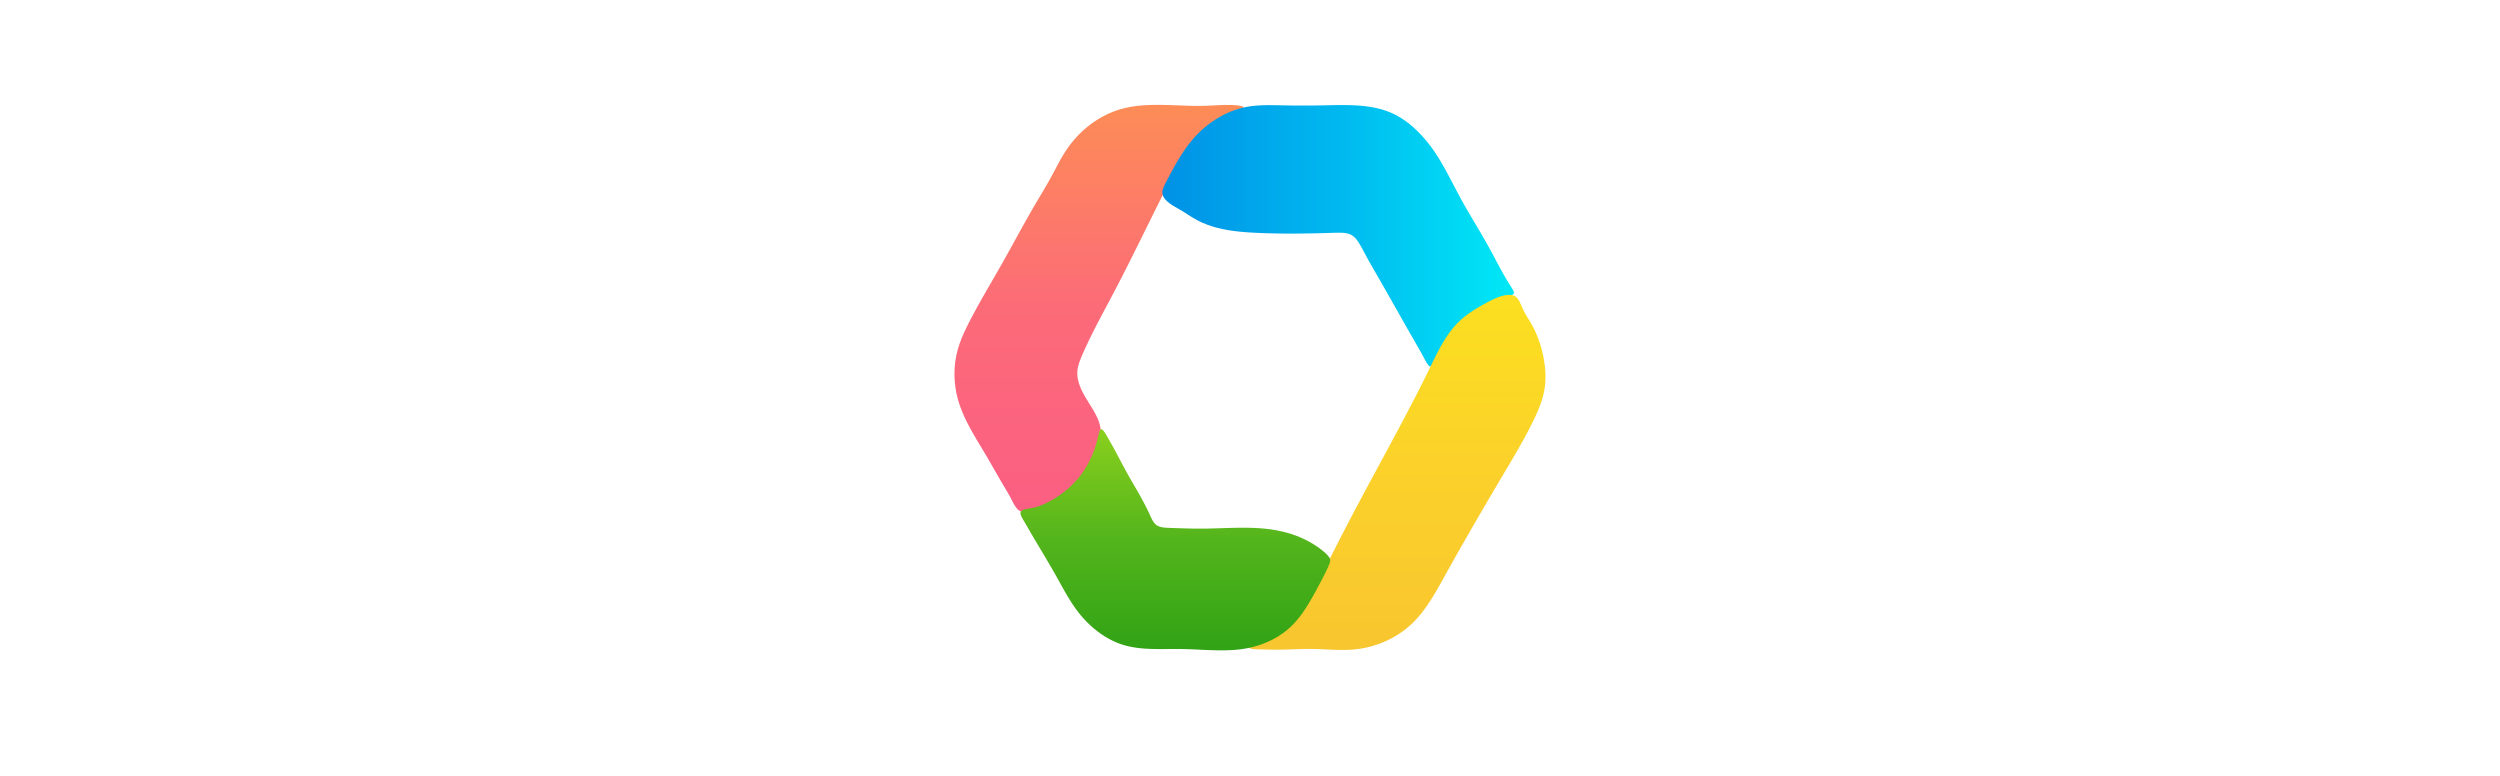
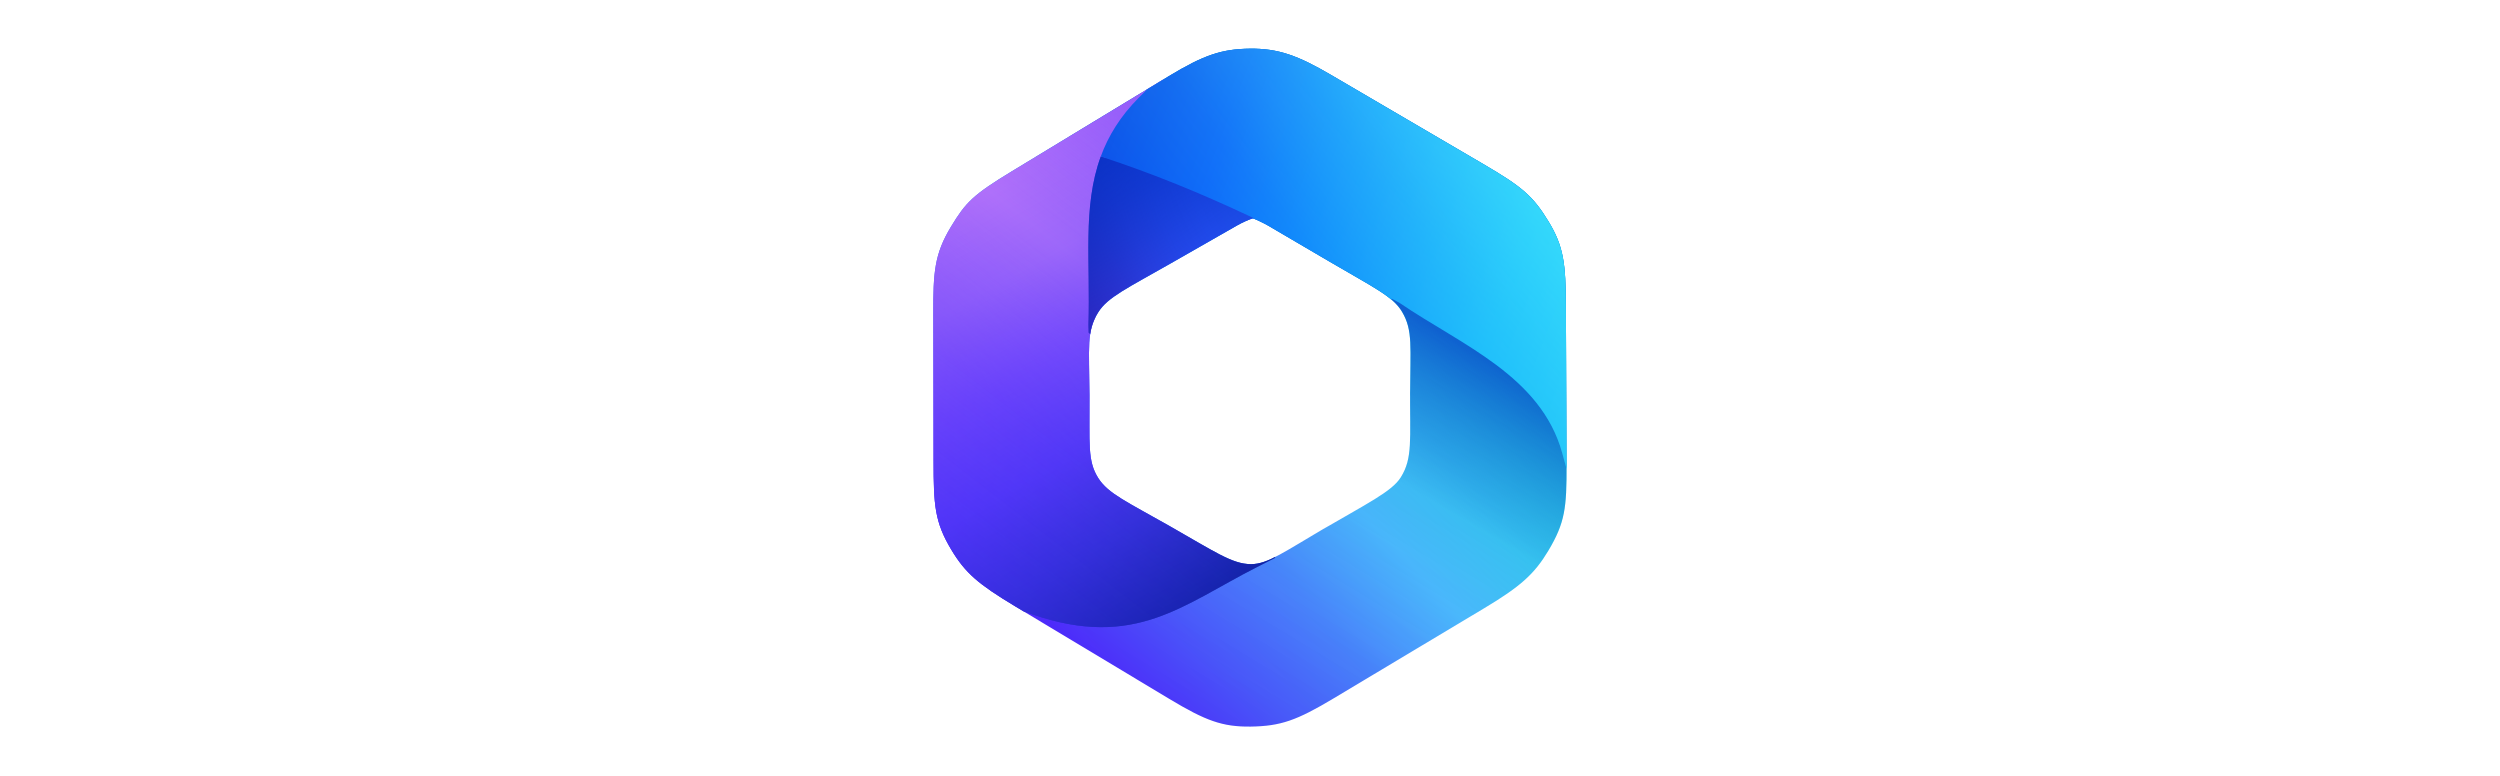
- <svg xmlns="http://www.w3.org/2000/svg" width="129" height="40" viewBox="0 0 1254 1254">
+ <svg xmlns="http://www.w3.org/2000/svg" width="129" height="40" viewBox="0 0 1024 1024">
  <defs>
-     <linearGradient id="gred" x1="0" y1="173" x2="0" y2="825" gradientUnits="userSpaceOnUse">
-       <stop offset="0" stop-color="#fd8c57" />
-       <stop offset="50%" stop-color="#fc6b78" />
-       <stop offset="100%" stop-color="#fb5e83" />
+     <linearGradient id="hx-base" gradientUnits="userSpaceOnUse" x1="413" y1="992.2" x2="885.4" y2="531.5">
+       <stop offset="0" stop-color="#552dff" />
+       <stop offset="0.2" stop-color="#4d5cfc" />
+       <stop offset="0.4" stop-color="#4885fa" />
+       <stop offset="0.6" stop-color="#4dbffe" />
+       <stop offset="0.8" stop-color="#3ad5f2" />
+       <stop offset="1" stop-color="#2dffe0" />
    </linearGradient>
-     <linearGradient id="gblue" x1="484" y1="0" x2="1052" y2="0" gradientUnits="userSpaceOnUse">
-       <stop offset="0" stop-color="#0091e6" />
-       <stop offset="50%" stop-color="#00b8ef" />
-       <stop offset="100%" stop-color="#00e8f6" />
+     <linearGradient id="hx-base-shade" gradientUnits="userSpaceOnUse" x1="520.9" y1="990" x2="830.7" y2="478.4">
+       <stop offset="0" stop-color="#001bc7" stop-opacity="0.09" />
+       <stop offset="0.333" stop-color="#001bc7" stop-opacity="0" />
+       <stop offset="0.667" stop-color="#001bc7" stop-opacity="0.09" />
+       <stop offset="1" stop-color="#001bc7" stop-opacity="0.68" />
    </linearGradient>
-     <linearGradient id="gyellow" x1="0" y1="470" x2="0" y2="1045" gradientUnits="userSpaceOnUse">
-       <stop offset="0" stop-color="#fce01f" />
-       <stop offset="50%" stop-color="#fbd12a" />
-       <stop offset="100%" stop-color="#f8c62f" />
+     <linearGradient id="hx-left" gradientUnits="userSpaceOnUse" x1="88.3" y1="285.2" x2="388.8" y2="819.3">
+       <stop offset="0" stop-color="#b171fa" />
+       <stop offset="0.2" stop-color="#9c67fa" />
+       <stop offset="0.4" stop-color="#784efb" />
+       <stop offset="0.6" stop-color="#563ff5" />
+       <stop offset="0.8" stop-color="#2a34c9" />
+       <stop offset="1" stop-color="#00228b" />
    </linearGradient>
-     <linearGradient id="ggreen" x1="0" y1="690" x2="0" y2="1050" gradientUnits="userSpaceOnUse">
-       <stop offset="0" stop-color="#8bd01d" />
-       <stop offset="50%" stop-color="#54b51c" />
-       <stop offset="100%" stop-color="#31a315" />
+     <linearGradient id="hx-left-shade" gradientUnits="userSpaceOnUse" x1="477.1" y1="230.8" x2="98.1" y2="721.7">
+       <stop offset="0" stop-color="#4728fb" stop-opacity="0.26" />
+       <stop offset="0.333" stop-color="#4728fb" stop-opacity="0" />
+       <stop offset="0.667" stop-color="#4728fb" stop-opacity="0.31" />
+       <stop offset="1" stop-color="#4728fb" stop-opacity="0.46" />
    </linearGradient>
+     <linearGradient id="hx-inner" gradientUnits="userSpaceOnUse" x1="484.8" y1="250.6" x2="270.6" y2="345.9">
+       <stop offset="0" stop-color="#2150ed" />
+       <stop offset="0.2" stop-color="#264ff2" />
+       <stop offset="0.4" stop-color="#2a4aef" />
+       <stop offset="0.6" stop-color="#3041e5" />
+       <stop offset="0.8" stop-color="#3234d4" />
+       <stop offset="1" stop-color="#3129c6" />
+     </linearGradient>
+     <linearGradient id="hx-inner-shade" gradientUnits="userSpaceOnUse" x1="314.7" y1="214" x2="406" y2="352.2">
+       <stop offset="0" stop-color="#002ebd" stop-opacity="0.75" />
+       <stop offset="0.333" stop-color="#002ebd" stop-opacity="0.6" />
+       <stop offset="0.667" stop-color="#002ebd" stop-opacity="0.39" />
+       <stop offset="1" stop-color="#002ebd" stop-opacity="0.15" />
+     </linearGradient>
+     <linearGradient id="hx-top" gradientUnits="userSpaceOnUse" x1="344.1" y1="142.4" x2="996.9" y2="392.9">
+       <stop offset="0" stop-color="#0b50e9" />
+       <stop offset="0.2" stop-color="#095ef8" />
+       <stop offset="0.4" stop-color="#0879fb" />
+       <stop offset="0.6" stop-color="#0c91fb" />
+       <stop offset="0.8" stop-color="#0ea9fb" />
+       <stop offset="1" stop-color="#15b4fa" />
+     </linearGradient>
+     <linearGradient id="hx-top-shade" gradientUnits="userSpaceOnUse" x1="793.6" y1="158.8" x2="489" y2="409">
+       <stop offset="0" stop-color="#54fffb" stop-opacity="0.53" />
+       <stop offset="0.333" stop-color="#54fffb" stop-opacity="0.32" />
+       <stop offset="0.667" stop-color="#54fffb" stop-opacity="0.14" />
+       <stop offset="1" stop-color="#54fffb" stop-opacity="0.03" />
+     </linearGradient>
+     <clipPath id="hx-ring">
+       <path clip-rule="evenodd" d="M618.87 98.89L819.85 216.56C870.83 246.41 885.5 258.38 906.17 292.35C926.35 325.54 929.07 347.75 929.3 404.88L930.13 613.88C930.36 670.72 928.25 690.43 905.86 727.83C887.63 758.27 869.12 774.86 821.65 803.28L622.78 922.33C573.7 951.71 552.5 959.21 513.07 959.77C475.49 960.3 453.22 951.91 405.63 923.32L201.8 800.88C153.2 771.68 135.99 757.01 117.46 726.13C95.29 689.19 94.12 666.87 94.01 609.51L93.65 414.58C93.54 359.86 95.03 335.84 117.04 299.45C136.47 267.31 145.89 257.51 197.56 226.19L404.57 100.73C450.81 72.7 474.94 64.65 512.15 64.29C549.34 63.92 575.25 73.35 618.87 98.89ZM535.92 298.01C530.54 294.86 516.52 288.11 515.33 288.5C510.97 289.94 502.66 293.37 494.83 297.85L407.27 347.91C349.83 380.76 323.97 392.54 311.5 412.6C295.84 437.8 299.59 458.1 299.98 521.76L299.99 522.71C300.37 585.89 297 608.95 311.72 631.78C324.84 652.14 349.05 662.66 406.27 695.14L403.83 693.75C464.61 728.25 488.43 745.25 513.33 745.21C535.73 745.18 556.87 729.03 617.3 693.85L600.81 703.45C667.69 664.51 699.39 649.35 711.17 630.52C727.02 605.21 723.19 581.77 723.49 513.02L723.44 524.66C723.73 457.73 727.43 436.48 712.83 411.86C700.73 391.46 675.9 380.04 617.72 345.95L535.92 298.01Z" />
+     </clipPath>
  </defs>
-   <path fill="url(#gred)" d="M 256.238,827.369C 253.585,826.304 251.345,824.367 249.354,821.921C 247.364,819.476 245.622,816.523 243.966,813.428C 242.310,810.334 240.730,807.119 239.095,804.075C 237.459,801.031 235.794,798.098 234.116,795.222C 232.438,792.347 230.747,789.529 229.062,786.716C 227.376,783.903 225.699,781.087 224.033,778.246C 222.368,775.406 220.713,772.549 219.061,769.679C 217.410,766.810 215.763,763.928 214.114,761.040C 212.465,758.152 210.815,755.258 209.157,752.362C 207.500,749.466 205.835,746.568 204.157,743.675C 202.479,740.782 200.788,737.892 199.079,735.012C 197.371,732.131 195.648,729.257 193.921,726.386C 192.194,723.515 190.463,720.646 188.740,717.776C 187.017,714.906 185.302,712.033 183.605,709.155C 181.908,706.277 180.230,703.392 178.581,700.497C 176.933,697.602 175.315,694.696 173.737,691.775C 172.160,688.854 170.623,685.918 169.139,682.962C 167.655,680.007 166.223,677.032 164.854,674.033C 163.485,671.034 162.180,668.011 160.949,664.960C 159.718,661.909 158.562,658.829 157.492,655.717C 156.421,652.604 155.436,649.459 154.548,646.277C 153.660,643.095 152.870,639.874 152.186,636.614C 151.502,633.354 150.924,630.057 150.453,626.735C 149.981,623.412 149.617,620.064 149.361,616.703C 149.106,613.341 148.959,609.966 148.922,606.588C 148.885,603.211 148.958,599.832 149.144,596.463C 149.329,593.094 149.626,589.734 150.036,586.396C 150.447,583.059 150.971,579.742 151.610,576.460C 152.249,573.177 153.005,569.929 153.872,566.722C 154.739,563.514 155.715,560.345 156.783,557.208C 157.850,554.071 159.009,550.966 160.242,547.889C 161.474,544.812 162.781,541.761 164.145,538.733C 165.508,535.704 166.928,532.697 168.388,529.707C 169.847,526.716 171.346,523.742 172.866,520.779C 174.387,517.815 175.928,514.863 177.485,511.918C 179.042,508.974 180.616,506.039 182.204,503.111C 183.792,500.183 185.395,497.262 187.009,494.348C 188.623,491.433 190.248,488.525 191.883,485.622C 193.518,482.718 195.162,479.820 196.813,476.925C 198.463,474.029 200.121,471.138 201.782,468.248C 203.443,465.359 205.109,462.472 206.776,459.585C 208.443,456.699 210.112,453.813 211.780,450.927C 213.448,448.041 215.114,445.154 216.778,442.265C 218.441,439.377 220.101,436.486 221.756,433.593C 223.410,430.699 225.058,427.803 226.697,424.902C 228.337,422.000 229.969,419.095 231.595,416.187C 233.221,413.278 234.841,410.367 236.457,407.453C 238.073,404.540 239.685,401.624 241.295,398.707C 242.904,395.790 244.512,392.873 246.119,389.955C 247.726,387.037 249.332,384.119 250.941,381.202C 252.549,378.285 254.158,375.369 255.771,372.455C 257.384,369.542 259.000,366.630 260.622,363.721C 262.243,360.812 263.869,357.906 265.503,355.004C 267.137,352.103 268.777,349.205 270.427,346.312C 272.076,343.420 273.735,340.532 275.404,337.651C 277.073,334.769 278.753,331.894 280.445,329.026C 282.136,326.157 283.837,323.293 285.540,320.431C 287.243,317.568 288.948,314.706 290.648,311.841C 292.347,308.975 294.040,306.105 295.721,303.227C 297.401,300.350 299.068,297.463 300.715,294.564C 302.361,291.665 303.986,288.753 305.583,285.823C 307.180,282.894 308.749,279.947 310.312,276.997C 311.875,274.046 313.431,271.092 315.002,268.147C 316.573,265.202 318.159,262.266 319.780,259.354C 321.402,256.441 323.060,253.552 324.776,250.698C 326.491,247.844 328.264,245.027 330.116,242.258C 331.968,239.490 333.902,236.773 335.920,234.113C 337.937,231.453 340.036,228.850 342.211,226.310C 344.387,223.771 346.638,221.294 348.962,218.885C 351.285,216.477 353.679,214.137 356.141,211.871C 358.602,209.605 361.129,207.413 363.718,205.301C 366.307,203.189 368.958,201.156 371.665,199.209C 374.371,197.262 377.135,195.400 379.950,193.629C 382.764,191.858 385.631,190.178 388.543,188.595C 391.456,187.011 394.415,185.524 397.416,184.139C 400.417,182.754 403.459,181.471 406.538,180.296C 409.616,179.121 412.731,178.053 415.878,177.099C 419.024,176.145 422.202,175.305 425.408,174.566C 428.613,173.827 431.846,173.190 435.102,172.643C 438.359,172.096 441.638,171.639 444.938,171.259C 448.237,170.880 451.555,170.578 454.889,170.343C 458.223,170.107 461.573,169.937 464.933,169.822C 468.294,169.706 471.666,169.644 475.046,169.625C 478.426,169.605 481.812,169.628 485.203,169.681C 488.593,169.734 491.987,169.816 495.380,169.918C 498.773,170.019 502.166,170.138 505.553,170.264C 508.941,170.389 512.324,170.521 515.699,170.648C 519.073,170.774 522.439,170.895 525.792,170.998C 529.145,171.101 532.486,171.186 535.810,171.242C 539.134,171.299 542.441,171.325 545.727,171.310C 549.014,171.295 552.279,171.239 555.521,171.129C 558.762,171.020 561.981,170.860 565.223,170.687C 568.464,170.514 571.729,170.328 575.060,170.168C 578.391,170.007 581.789,169.872 585.299,169.800C 588.809,169.727 592.458,169.714 596.195,169.812C 599.931,169.909 603.696,170.125 607.130,170.554C 610.563,170.983 614.003,171.626 615.895,172.572C 617.787,173.517 616.039,174.856 613.895,176.158C 611.752,177.461 609.323,178.749 606.687,180.044C 604.052,181.340 601.210,182.644 598.242,183.980C 595.273,185.316 592.177,186.684 589.034,188.109C 585.891,189.533 582.700,191.013 579.541,192.573C 576.382,194.133 573.255,195.772 570.239,197.516C 567.224,199.259 564.331,201.110 561.562,203.064C 558.793,205.018 556.144,207.073 553.604,209.219C 551.063,211.365 548.631,213.602 546.295,215.920C 543.959,218.238 541.720,220.637 539.567,223.107C 537.413,225.576 535.344,228.117 533.349,230.719C 531.354,233.320 529.432,235.982 527.572,238.695C 525.713,241.408 523.915,244.172 522.167,246.976C 520.420,249.781 518.723,252.626 517.064,255.502C 515.406,258.377 513.786,261.284 512.193,264.210C 510.601,267.137 509.035,270.085 507.485,273.042C 505.935,276.000 504.400,278.968 502.870,281.937C 501.339,284.906 499.814,287.877 498.294,290.849C 496.774,293.821 495.259,296.795 493.749,299.771C 492.238,302.746 490.732,305.723 489.230,308.701C 487.728,311.679 486.229,314.658 484.734,317.638C 483.239,320.618 481.748,323.599 480.259,326.581C 478.770,329.563 477.283,332.546 475.799,335.529C 474.315,338.512 472.834,341.496 471.353,344.480C 469.873,347.464 468.395,350.448 466.917,353.433C 465.440,356.417 463.963,359.402 462.487,362.386C 461.012,365.371 459.536,368.355 458.061,371.339C 456.586,374.323 455.110,377.306 453.634,380.289C 452.158,383.272 450.682,386.255 449.204,389.236C 447.727,392.218 446.248,395.199 444.767,398.179C 443.287,401.159 441.805,404.137 440.320,407.115C 438.836,410.093 437.349,413.069 435.859,416.044C 434.370,419.019 432.878,421.993 431.382,424.964C 429.886,427.936 428.387,430.906 426.884,433.875C 425.381,436.843 423.874,439.809 422.363,442.774C 420.852,445.738 419.336,448.700 417.815,451.660C 416.294,454.620 414.768,457.577 413.236,460.532C 411.705,463.487 410.168,466.440 408.625,469.389C 407.081,472.339 405.532,475.286 403.976,478.230C 402.420,481.174 400.859,484.116 399.295,487.057C 397.731,489.998 396.165,492.938 394.598,495.879C 393.032,498.820 391.466,501.763 389.903,504.707C 388.340,507.652 386.781,510.599 385.227,513.551C 383.674,516.503 382.127,519.458 380.589,522.420C 379.050,525.382 377.521,528.349 376.004,531.324C 374.487,534.300 372.981,537.282 371.491,540.274C 370.001,543.266 368.525,546.267 367.068,549.279C 365.610,552.291 364.170,555.313 362.751,558.349C 361.332,561.384 359.934,564.432 358.559,567.494C 357.185,570.555 355.825,573.631 354.515,576.723C 353.204,579.816 351.961,582.925 350.898,586.058C 349.835,589.191 348.953,592.346 348.366,595.531C 347.779,598.716 347.498,601.932 347.600,605.176C 347.702,608.421 348.160,611.688 348.894,614.939C 349.629,618.190 350.640,621.426 351.851,624.607C 353.061,627.788 354.468,630.909 356.000,633.953C 357.532,636.996 359.191,639.971 360.914,642.900C 362.637,645.829 364.425,648.713 366.215,651.574C 368.005,654.436 369.798,657.275 371.531,660.115C 373.264,662.956 374.938,665.797 376.491,668.663C 378.043,671.529 379.474,674.419 380.721,677.357C 381.968,680.295 383.032,683.279 383.852,686.309C 384.672,689.338 385.248,692.413 385.520,695.532C 385.792,698.651 385.755,701.815 385.365,705.019C 384.976,708.224 384.256,711.464 383.312,714.704C 382.368,717.945 381.201,721.186 379.917,724.392C 378.633,727.597 377.235,730.767 375.821,733.868C 374.406,736.970 372.958,740.008 371.462,742.986C 369.967,745.964 368.422,748.883 366.814,751.745C 365.206,754.607 363.533,757.413 361.781,760.167C 360.029,762.920 358.197,765.621 356.270,768.273C 354.343,770.925 352.320,773.528 350.186,776.085C 348.052,778.642 345.804,781.156 343.461,783.610C 341.117,786.064 338.678,788.458 336.165,790.774C 333.653,793.090 331.065,795.328 328.425,797.471C 325.784,799.615 323.090,801.663 320.362,803.599C 317.635,805.535 314.875,807.358 312.102,809.051C 309.330,810.745 306.557,812.297 303.737,813.755C 300.917,815.212 298.045,816.580 295.059,817.917C 292.073,819.254 288.972,820.562 285.696,821.901C 282.419,823.240 278.942,824.643 275.463,825.808C 271.983,826.973 268.503,827.896 265.230,828.261C 261.957,828.626 258.891,828.434 256.238,827.369Z" />
-   <path fill="url(#gblue)" d="M 919.642,592.923C 918.164,593.135 916.602,591.976 915.012,590.034C 913.422,588.091 911.804,585.365 910.211,582.442C 908.619,579.520 907.057,576.438 905.566,573.657C 904.074,570.875 902.640,568.295 901.231,565.811C 899.822,563.326 898.439,560.939 897.051,558.543C 895.662,556.148 894.262,553.729 892.850,551.278C 891.437,548.826 890.014,546.347 888.582,543.847C 887.151,541.347 885.712,538.827 884.268,536.294C 882.824,533.761 881.376,531.214 879.926,528.662C 878.477,526.109 877.026,523.551 875.577,520.994C 874.128,518.437 872.681,515.882 871.239,513.333C 869.796,510.784 868.357,508.240 866.920,505.700C 865.483,503.159 864.048,500.623 862.615,498.091C 861.183,495.558 859.752,493.029 858.321,490.503C 856.891,487.977 855.462,485.454 854.032,482.933C 852.603,480.412 851.174,477.893 849.744,475.376C 848.314,472.859 846.884,470.344 845.452,467.830C 844.020,465.315 842.586,462.802 841.150,460.289C 839.715,457.776 838.277,455.263 836.835,452.751C 835.394,450.238 833.950,447.725 832.502,445.211C 831.054,442.698 829.602,440.183 828.145,437.667C 826.689,435.151 825.227,432.633 823.773,430.107C 822.319,427.581 820.873,425.046 819.447,422.495C 818.022,419.944 816.618,417.376 815.242,414.787C 813.867,412.198 812.513,409.593 811.144,406.998C 809.776,404.402 808.393,401.816 806.960,399.263C 805.527,396.711 804.049,394.177 802.466,391.777C 800.882,389.377 799.193,387.119 797.333,385.139C 795.473,383.159 793.442,381.459 791.177,380.176C 788.911,378.893 786.411,378.028 783.749,377.454C 781.088,376.879 778.266,376.596 775.356,376.476C 772.447,376.357 769.450,376.402 766.440,376.486C 763.431,376.569 760.419,376.672 757.422,376.761C 754.426,376.851 751.440,376.937 748.463,377.019C 745.486,377.100 742.519,377.178 739.559,377.250C 736.600,377.322 733.648,377.389 730.704,377.450C 727.760,377.511 724.823,377.567 721.893,377.616C 718.962,377.665 716.037,377.708 713.118,377.743C 710.199,377.779 707.284,377.807 704.374,377.828C 701.464,377.849 698.558,377.862 695.655,377.867C 692.753,377.872 689.853,377.868 686.955,377.855C 684.058,377.843 681.162,377.821 678.268,377.789C 675.374,377.758 672.480,377.717 669.587,377.666C 666.694,377.614 663.801,377.552 660.907,377.480C 658.013,377.407 655.118,377.323 652.221,377.227C 649.324,377.132 646.425,377.025 643.523,376.905C 640.622,376.786 637.716,376.655 634.809,376.509C 631.901,376.362 628.991,376.200 626.083,376.015C 623.174,375.829 620.266,375.621 617.363,375.382C 614.459,375.143 611.560,374.875 608.668,374.569C 605.776,374.263 602.891,373.921 600.016,373.534C 597.141,373.147 594.276,372.717 591.425,372.235C 588.574,371.753 585.735,371.221 582.914,370.630C 580.092,370.039 577.286,369.391 574.500,368.677C 571.714,367.963 568.947,367.185 566.202,366.334C 563.457,365.484 560.735,364.562 558.038,363.560C 555.341,362.559 552.670,361.479 550.027,360.313C 547.384,359.147 544.769,357.895 542.186,356.550C 539.603,355.205 537.054,353.762 534.534,352.233C 532.014,350.704 529.520,349.099 527.028,347.485C 524.537,345.872 522.049,344.248 519.542,342.682C 517.034,341.115 514.497,339.628 511.954,338.179C 509.410,336.731 506.868,335.305 504.373,333.808C 501.879,332.311 499.429,330.740 497.081,329.006C 494.734,327.272 492.507,325.387 490.631,323.363C 488.755,321.340 487.229,319.178 486.282,316.893C 485.336,314.607 485.035,312.192 485.327,309.683C 485.620,307.173 486.450,304.573 487.559,301.932C 488.668,299.290 490.055,296.607 491.461,293.932C 492.866,291.257 494.271,288.594 495.677,285.946C 497.082,283.298 498.490,280.665 499.906,278.050C 501.322,275.436 502.746,272.840 504.185,270.265C 505.623,267.691 507.077,265.138 508.551,262.610C 510.025,260.082 511.520,257.579 513.042,255.104C 514.564,252.628 516.113,250.181 517.696,247.765C 519.278,245.349 520.894,242.965 522.549,240.614C 524.204,238.264 525.899,235.948 527.640,233.670C 529.380,231.392 531.166,229.151 533.005,226.952C 534.843,224.752 536.733,222.593 538.682,220.478C 540.631,218.364 542.639,216.293 544.707,214.270C 546.776,212.247 548.904,210.272 551.088,208.351C 553.271,206.429 555.510,204.561 557.800,202.751C 560.090,200.941 562.431,199.189 564.820,197.501C 567.208,195.813 569.644,194.187 572.123,192.631C 574.602,191.074 577.124,189.586 579.685,188.171C 582.247,186.756 584.847,185.414 587.483,184.151C 590.119,182.887 592.790,181.703 595.492,180.601C 598.194,179.500 600.927,178.482 603.687,177.553C 606.448,176.623 609.235,175.783 612.046,175.035C 614.856,174.288 617.690,173.634 620.542,173.079C 623.395,172.523 626.267,172.066 629.153,171.690C 632.039,171.314 634.940,171.020 637.851,170.793C 640.762,170.566 643.682,170.406 646.609,170.297C 649.536,170.188 652.468,170.130 655.401,170.108C 658.334,170.087 661.269,170.101 664.200,170.136C 667.131,170.170 670.059,170.226 672.979,170.286C 675.899,170.347 678.811,170.412 681.711,170.468C 684.611,170.525 687.500,170.573 690.382,170.614C 693.264,170.655 696.139,170.688 699.010,170.713C 701.882,170.739 704.750,170.756 707.618,170.766C 710.486,170.776 713.354,170.777 716.226,170.771C 719.098,170.764 721.973,170.750 724.857,170.727C 727.740,170.704 730.631,170.673 733.533,170.634C 736.435,170.594 739.348,170.546 742.276,170.490C 745.204,170.434 748.147,170.369 751.100,170.304C 754.054,170.240 757.017,170.175 759.987,170.119C 762.958,170.062 765.934,170.014 768.913,169.982C 771.891,169.950 774.872,169.935 777.851,169.944C 780.830,169.953 783.807,169.987 786.778,170.054C 789.749,170.121 792.713,170.221 795.668,170.361C 798.623,170.502 801.567,170.684 804.497,170.915C 807.427,171.147 810.342,171.427 813.240,171.765C 816.137,172.103 819.015,172.499 821.871,172.961C 824.727,173.422 827.560,173.950 830.367,174.551C 833.173,175.152 835.953,175.828 838.701,176.585C 841.450,177.343 844.168,178.183 846.850,179.113C 849.533,180.044 852.180,181.065 854.788,182.184C 857.397,183.304 859.966,184.523 862.494,185.835C 865.023,187.147 867.511,188.551 869.958,190.040C 872.405,191.529 874.811,193.103 877.175,194.755C 879.539,196.406 881.861,198.135 884.141,199.934C 886.420,201.733 888.657,203.601 890.850,205.532C 893.044,207.464 895.194,209.457 897.299,211.506C 899.405,213.554 901.466,215.658 903.482,217.809C 905.498,219.960 907.469,222.158 909.394,224.396C 911.319,226.635 913.198,228.913 915.031,231.224C 916.863,233.535 918.649,235.878 920.387,238.246C 922.126,240.615 923.815,243.007 925.460,245.420C 927.106,247.833 928.707,250.266 930.271,252.717C 931.834,255.167 933.361,257.636 934.855,260.119C 936.350,262.603 937.813,265.101 939.251,267.611C 940.690,270.122 942.103,272.644 943.497,275.176C 944.891,277.708 946.266,280.249 947.629,282.797C 948.991,285.345 950.341,287.899 951.685,290.457C 953.028,293.015 954.365,295.577 955.702,298.139C 957.039,300.702 958.376,303.266 959.719,305.828C 961.061,308.390 962.410,310.950 963.771,313.505C 965.133,316.061 966.506,318.612 967.898,321.155C 969.290,323.699 970.699,326.236 972.123,328.767C 973.546,331.298 974.984,333.824 976.433,336.346C 977.882,338.867 979.341,341.385 980.809,343.900C 982.277,346.415 983.752,348.927 985.232,351.437C 986.712,353.948 988.197,356.458 989.683,358.967C 991.169,361.476 992.657,363.986 994.143,366.496C 995.629,369.007 997.113,371.519 998.593,374.034C 1000.072,376.549 1001.546,379.067 1003.013,381.589C 1004.479,384.110 1005.937,386.636 1007.384,389.168C 1008.831,391.699 1010.267,394.236 1011.688,396.780C 1013.110,399.324 1014.515,401.875 1015.907,404.432C 1017.299,406.989 1018.678,409.550 1020.049,412.111C 1021.420,414.672 1022.783,417.232 1024.142,419.786C 1025.502,422.341 1026.858,424.890 1028.215,427.429C 1029.572,429.967 1030.931,432.496 1032.296,435.008C 1033.661,437.521 1035.029,440.014 1036.415,442.496C 1037.801,444.978 1039.210,447.456 1040.684,449.974C 1042.158,452.493 1043.697,455.052 1045.343,457.696C 1046.988,460.341 1048.842,463.119 1050.502,465.863C 1052.163,468.607 1053.691,471.361 1053.957,473.547C 1054.222,475.732 1052.028,476.681 1049.624,477.565C 1047.220,478.450 1044.705,479.329 1042.112,480.218C 1039.519,481.108 1036.848,482.008 1034.132,482.935C 1031.416,483.862 1028.655,484.816 1025.882,485.813C 1023.109,486.810 1020.324,487.850 1017.560,488.950C 1014.796,490.049 1012.052,491.208 1009.363,492.443C 1006.674,493.677 1004.043,494.990 1001.486,496.387C 998.929,497.785 996.441,499.265 994.012,500.819C 991.583,502.374 989.214,504.004 986.895,505.704C 984.577,507.403 982.309,509.171 980.082,511.002C 977.856,512.832 975.671,514.725 973.519,516.674C 971.367,518.623 969.247,520.628 967.153,522.682C 965.059,524.737 962.996,526.840 960.976,528.986C 958.955,531.132 956.978,533.320 955.057,535.544C 953.136,537.767 951.272,540.025 949.476,542.312C 947.680,544.599 945.954,546.913 944.309,549.249C 942.664,551.585 941.103,553.939 939.634,556.312C 938.165,558.686 936.781,561.090 935.448,563.598C 934.114,566.106 932.831,568.718 931.563,571.508C 930.294,574.299 929.041,577.346 927.767,580.429C 926.494,583.512 925.202,586.530 923.858,588.830C 922.515,591.130 921.120,592.712 919.642,592.923Z" />
-   <path fill="url(#gyellow)" d="M 796.590,1050.538C 793.559,1050.840 790.518,1051.053 787.470,1051.195C 784.421,1051.337 781.365,1051.409 778.303,1051.427C 775.242,1051.445 772.176,1051.410 769.107,1051.339C 766.039,1051.268 762.968,1051.161 759.898,1051.036C 756.828,1050.910 753.758,1050.766 750.692,1050.622C 747.625,1050.477 744.562,1050.331 741.505,1050.202C 738.448,1050.072 735.397,1049.960 732.354,1049.881C 729.312,1049.802 726.278,1049.761 723.255,1049.759C 720.231,1049.756 717.216,1049.789 714.209,1049.846C 711.202,1049.902 708.201,1049.982 705.207,1050.074C 702.213,1050.167 699.224,1050.270 696.239,1050.374C 693.254,1050.478 690.274,1050.583 687.295,1050.675C 684.317,1050.768 681.340,1050.849 678.365,1050.906C 675.389,1050.964 672.414,1050.998 669.438,1050.997C 666.462,1050.997 663.496,1050.956 660.498,1050.881C 657.499,1050.806 654.449,1050.704 651.217,1050.616C 647.984,1050.529 644.475,1050.481 640.915,1050.416C 637.354,1050.351 633.857,1050.237 631.131,1049.885C 628.405,1049.533 626.533,1048.878 625.886,1047.996C 625.238,1047.114 625.762,1046.069 627.489,1045.130C 629.216,1044.191 632.036,1043.313 635.025,1042.382C 638.013,1041.450 641.050,1040.449 644.016,1039.365C 646.981,1038.280 649.908,1037.116 652.786,1035.871C 655.664,1034.627 658.492,1033.302 661.260,1031.895C 664.028,1030.489 666.735,1029.001 669.371,1027.431C 672.007,1025.861 674.571,1024.209 677.052,1022.473C 679.533,1020.738 681.930,1018.919 684.238,1017.018C 686.546,1015.117 688.767,1013.135 690.911,1011.082C 693.055,1009.029 695.120,1006.903 697.115,1004.714C 699.110,1002.525 701.035,1000.272 702.898,997.963C 704.760,995.655 706.561,993.291 708.306,990.879C 710.052,988.468 711.743,986.009 713.388,983.511C 715.033,981.013 716.631,978.476 718.191,975.908C 719.751,973.340 721.272,970.742 722.763,968.120C 724.253,965.499 725.713,962.855 727.150,960.197C 728.587,957.539 730.002,954.866 731.401,952.187C 732.801,949.508 734.185,946.823 735.563,944.141C 736.941,941.458 738.312,938.778 739.680,936.102C 741.047,933.426 742.410,930.754 743.769,928.085C 745.128,925.415 746.484,922.749 747.837,920.085C 749.190,917.421 750.540,914.760 751.888,912.101C 753.237,909.442 754.584,906.785 755.929,904.131C 757.275,901.476 758.621,898.822 759.966,896.171C 761.311,893.519 762.657,890.869 764.003,888.219C 765.350,885.570 766.698,882.922 768.047,880.274C 769.397,877.626 770.749,874.979 772.104,872.332C 773.459,869.685 774.816,867.039 776.178,864.392C 777.540,861.745 778.906,859.097 780.276,856.449C 781.647,853.802 783.022,851.153 784.402,848.504C 785.783,845.855 787.167,843.205 788.556,840.555C 789.945,837.905 791.338,835.254 792.735,832.602C 794.132,829.951 795.533,827.299 796.937,824.647C 798.342,821.995 799.749,819.342 801.160,816.689C 802.571,814.036 803.985,811.382 805.401,808.729C 806.818,806.075 808.237,803.421 809.658,800.766C 811.080,798.112 812.503,795.457 813.929,792.802C 815.355,790.148 816.782,787.492 818.211,784.837C 819.640,782.182 821.071,779.526 822.503,776.871C 823.935,774.215 825.367,771.560 826.801,768.904C 828.235,766.248 829.669,763.592 831.104,760.936C 832.539,758.281 833.974,755.625 835.409,752.969C 836.844,750.313 838.279,747.658 839.714,745.002C 841.149,742.347 842.583,739.691 844.017,737.036C 845.451,734.380 846.883,731.725 848.315,729.070C 849.747,726.415 851.177,723.761 852.606,721.106C 854.035,718.452 855.463,715.797 856.888,713.144C 858.314,710.490 859.737,707.836 861.159,705.183C 862.580,702.530 863.999,699.877 865.415,697.225C 866.831,694.572 868.245,691.920 869.656,689.269C 871.066,686.618 872.474,683.967 873.878,681.316C 875.282,678.666 876.682,676.016 878.079,673.366C 879.477,670.715 880.870,668.065 882.260,665.413C 883.651,662.762 885.037,660.110 886.420,657.456C 887.803,654.802 889.182,652.147 890.558,649.490C 891.934,646.833 893.306,644.173 894.674,641.511C 896.042,638.849 897.406,636.184 898.767,633.516C 900.127,630.847 901.484,628.176 902.836,625.500C 904.189,622.824 905.538,620.145 906.882,617.461C 908.227,614.776 909.568,612.088 910.904,609.394C 912.241,606.699 913.573,604.000 914.901,601.295C 916.230,598.590 917.553,595.878 918.874,593.161C 920.194,590.445 921.513,587.724 922.840,585.007C 924.168,582.290 925.503,579.576 926.855,576.874C 928.207,574.171 929.576,571.480 930.972,568.808C 932.368,566.135 933.790,563.481 935.248,560.853C 936.706,558.226 938.199,555.624 939.738,553.057C 941.276,550.489 942.860,547.956 944.498,545.463C 946.136,542.971 947.828,540.520 949.583,538.118C 951.339,535.715 953.158,533.362 955.050,531.065C 956.942,528.769 958.907,526.528 960.953,524.352C 963.000,522.176 965.129,520.064 967.349,518.023C 969.570,515.982 971.885,514.015 974.276,512.115C 976.666,510.216 979.131,508.384 981.649,506.613C 984.166,504.842 986.736,503.132 989.335,501.477C 991.935,499.823 994.565,498.222 997.203,496.671C 999.841,495.119 1002.486,493.616 1005.117,492.154C 1007.749,490.693 1010.357,489.269 1012.954,487.894C 1015.550,486.518 1018.147,485.197 1020.805,483.965C 1023.463,482.733 1026.182,481.590 1029.023,480.571C 1031.864,479.553 1034.864,478.637 1037.895,477.974C 1040.926,477.311 1043.969,476.912 1046.838,476.965C 1049.707,477.018 1052.401,477.523 1054.732,478.667C 1057.063,479.811 1058.980,481.659 1060.625,483.973C 1062.270,486.287 1063.657,489.048 1064.970,491.957C 1066.284,494.866 1067.525,497.924 1068.880,500.830C 1070.236,503.737 1071.716,506.476 1073.249,509.121C 1074.782,511.766 1076.368,514.317 1077.931,516.852C 1079.494,519.387 1081.031,521.910 1082.482,524.480C 1083.933,527.051 1085.309,529.659 1086.613,532.304C 1087.917,534.948 1089.149,537.629 1090.311,540.345C 1091.473,543.062 1092.566,545.813 1093.592,548.600C 1094.617,551.386 1095.576,554.207 1096.469,557.061C 1097.363,559.915 1098.193,562.803 1098.960,565.724C 1099.727,568.645 1100.434,571.599 1101.073,574.579C 1101.712,577.560 1102.284,580.565 1102.780,583.587C 1103.276,586.609 1103.696,589.647 1104.033,592.692C 1104.369,595.737 1104.621,598.788 1104.781,601.837C 1104.941,604.886 1105.009,607.933 1104.977,610.968C 1104.944,614.003 1104.812,617.026 1104.570,620.028C 1104.329,623.030 1103.979,626.011 1103.513,628.961C 1103.046,631.912 1102.462,634.831 1101.776,637.723C 1101.090,640.615 1100.302,643.480 1099.428,646.321C 1098.555,649.162 1097.595,651.979 1096.566,654.776C 1095.536,657.573 1094.437,660.349 1093.284,663.109C 1092.131,665.870 1090.924,668.613 1089.679,671.344C 1088.434,674.075 1087.152,676.792 1085.848,679.501C 1084.543,682.209 1083.215,684.908 1081.865,687.597C 1080.515,690.287 1079.144,692.968 1077.754,695.641C 1076.364,698.313 1074.955,700.978 1073.530,703.635C 1072.104,706.292 1070.662,708.942 1069.206,711.585C 1067.750,714.228 1066.280,716.865 1064.798,719.496C 1063.316,722.127 1061.822,724.752 1060.319,727.373C 1058.817,729.993 1057.304,732.608 1055.785,735.220C 1054.266,737.831 1052.740,740.438 1051.210,743.042C 1049.679,745.646 1048.144,748.246 1046.607,750.844C 1045.070,753.442 1043.531,756.037 1041.992,758.631C 1040.453,761.224 1038.915,763.816 1037.379,766.407C 1035.843,768.998 1034.309,771.587 1032.777,774.176C 1031.244,776.765 1029.713,779.352 1028.184,781.940C 1026.655,784.527 1025.128,787.113 1023.603,789.699C 1022.077,792.286 1020.553,794.871 1019.031,797.457C 1017.509,800.043 1015.988,802.628 1014.469,805.214C 1012.950,807.799 1011.433,810.385 1009.917,812.971C 1008.402,815.557 1006.888,818.144 1005.375,820.731C 1003.863,823.319 1002.352,825.906 1000.843,828.495C 999.333,831.084 997.825,833.674 996.319,836.265C 994.813,838.856 993.308,841.448 991.805,844.042C 990.302,846.635 988.800,849.230 987.300,851.827C 985.799,854.424 984.301,857.022 982.803,859.622C 981.306,862.223 979.810,864.825 978.315,867.430C 976.821,870.035 975.328,872.641 973.836,875.251C 972.344,877.860 970.854,880.472 969.365,883.086C 967.875,885.701 966.388,888.318 964.901,890.939C 963.415,893.559 961.930,896.182 960.446,898.809C 958.962,901.436 957.480,904.066 955.999,906.699C 954.517,909.333 953.037,911.970 951.559,914.610C 950.080,917.251 948.602,919.896 947.126,922.544C 945.650,925.193 944.175,927.846 942.701,930.503C 941.227,933.160 939.755,935.822 938.278,938.482C 936.801,941.143 935.319,943.801 933.827,946.452C 932.335,949.103 930.831,951.746 929.310,954.375C 927.790,957.003 926.252,959.617 924.690,962.210C 923.128,964.804 921.543,967.376 919.928,969.921C 918.312,972.466 916.667,974.984 914.985,977.467C 913.304,979.951 911.586,982.401 909.825,984.811C 908.064,987.221 906.260,989.591 904.408,991.914C 902.555,994.237 900.654,996.513 898.697,998.736C 896.740,1000.959 894.727,1003.129 892.653,1005.240C 890.579,1007.350 888.442,1009.401 886.239,1011.386C 884.036,1013.371 881.768,1015.291 879.440,1017.145C 877.112,1018.998 874.724,1020.785 872.282,1022.502C 869.839,1024.220 867.341,1025.868 864.794,1027.446C 862.246,1029.023 859.649,1030.529 857.006,1031.962C 854.364,1033.395 851.676,1034.754 848.948,1036.038C 846.221,1037.322 843.453,1038.531 840.650,1039.661C 837.847,1040.792 835.009,1041.846 832.141,1042.819C 829.273,1043.793 826.374,1044.687 823.451,1045.499C 820.527,1046.311 817.578,1047.041 814.609,1047.687C 811.640,1048.333 808.650,1048.895 805.645,1049.371C 802.641,1049.847 799.620,1050.237 796.590,1050.538Z" />
-   <path fill="url(#ggreen)" d="M 625.130,1048.091C 622.678,1048.603 620.218,1049.056 617.751,1049.454C 615.284,1049.852 612.810,1050.195 610.329,1050.490C 607.848,1050.786 605.360,1051.032 602.867,1051.235C 600.373,1051.439 597.873,1051.600 595.366,1051.723C 592.860,1051.846 590.349,1051.932 587.831,1051.987C 585.314,1052.041 582.791,1052.064 580.263,1052.061C 577.736,1052.059 575.203,1052.030 572.665,1051.981C 570.128,1051.932 567.586,1051.863 565.040,1051.779C 562.493,1051.695 559.943,1051.597 557.389,1051.490C 554.835,1051.383 552.277,1051.267 549.716,1051.149C 547.155,1051.030 544.590,1050.908 542.023,1050.788C 539.455,1050.668 536.885,1050.552 534.312,1050.443C 531.739,1050.334 529.164,1050.234 526.587,1050.147C 524.009,1050.060 521.430,1049.988 518.849,1049.935C 516.268,1049.882 513.685,1049.850 511.102,1049.837C 508.518,1049.823 505.934,1049.826 503.351,1049.838C 500.769,1049.849 498.187,1049.869 495.607,1049.890C 493.028,1049.911 490.451,1049.933 487.878,1049.947C 485.305,1049.962 482.736,1049.969 480.172,1049.961C 477.609,1049.953 475.051,1049.930 472.500,1049.883C 469.949,1049.837 467.405,1049.768 464.870,1049.667C 462.334,1049.567 459.807,1049.435 457.290,1049.264C 454.774,1049.094 452.267,1048.884 449.771,1048.627C 447.276,1048.371 444.792,1048.067 442.322,1047.709C 439.851,1047.350 437.393,1046.937 434.950,1046.460C 432.507,1045.984 430.078,1045.445 427.665,1044.835C 425.253,1044.225 422.856,1043.544 420.477,1042.785C 418.098,1042.025 415.737,1041.185 413.395,1040.265C 411.053,1039.346 408.732,1038.348 406.434,1037.277C 404.135,1036.205 401.861,1035.061 399.613,1033.849C 397.365,1032.637 395.143,1031.357 392.952,1030.014C 390.760,1028.671 388.599,1027.265 386.470,1025.802C 384.342,1024.339 382.246,1022.818 380.187,1021.245C 378.128,1019.672 376.105,1018.046 374.122,1016.374C 372.139,1014.701 370.196,1012.981 368.295,1011.219C 366.395,1009.457 364.537,1007.653 362.725,1005.812C 360.914,1003.972 359.148,1002.094 357.432,1000.185C 355.716,998.276 354.050,996.335 352.434,994.367C 350.818,992.400 349.251,990.405 347.727,988.385C 346.203,986.366 344.722,984.323 343.277,982.258C 341.833,980.193 340.425,978.106 339.047,976.002C 337.670,973.897 336.323,971.774 335.000,969.635C 333.678,967.497 332.380,965.343 331.100,963.176C 329.820,961.010 328.558,958.831 327.309,956.643C 326.059,954.455 324.822,952.257 323.591,950.053C 322.359,947.848 321.134,945.638 319.909,943.424C 318.683,941.209 317.458,938.991 316.226,936.773C 314.994,934.555 313.756,932.336 312.506,930.120C 311.256,927.903 309.994,925.688 308.724,923.476C 307.454,921.263 306.174,919.053 304.888,916.844C 303.601,914.635 302.308,912.428 301.009,910.223C 299.711,908.019 298.407,905.816 297.101,903.615C 295.794,901.413 294.485,899.214 293.175,897.017C 291.865,894.820 290.554,892.624 289.244,890.430C 287.934,888.237 286.625,886.045 285.320,883.855C 284.014,881.665 282.712,879.477 281.415,877.291C 280.118,875.105 278.826,872.920 277.542,870.737C 276.258,868.555 274.981,866.374 273.713,864.195C 272.445,862.015 271.191,859.841 269.934,857.658C 268.676,855.475 267.413,853.281 266.118,851.056C 264.823,848.831 263.496,846.576 262.111,844.269C 260.727,841.962 259.273,839.598 258.098,837.348C 256.923,835.097 256.027,832.960 255.759,831.108C 255.491,829.256 255.903,827.714 257.160,826.562C 258.416,825.410 260.414,824.596 262.811,823.949C 265.208,823.301 268.004,822.820 270.855,822.333C 273.706,821.845 276.588,821.339 279.241,820.682C 281.894,820.026 284.378,819.248 286.761,818.377C 289.144,817.506 291.427,816.543 293.679,815.515C 295.931,814.487 298.162,813.399 300.380,812.257C 302.598,811.114 304.799,809.916 306.979,808.663C 309.159,807.410 311.318,806.103 313.450,804.743C 315.583,803.383 317.690,801.970 319.767,800.506C 321.844,799.042 323.890,797.526 325.902,795.961C 327.914,794.395 329.891,792.779 331.829,791.116C 333.767,789.452 335.666,787.739 337.521,785.980C 339.376,784.220 341.187,782.414 342.950,780.562C 344.714,778.710 346.429,776.812 348.091,774.871C 349.754,772.929 351.364,770.944 352.916,768.915C 354.469,766.887 355.964,764.816 357.400,762.706C 358.836,760.595 360.213,758.447 361.533,756.267C 362.853,754.088 364.114,751.876 365.318,749.639C 366.522,747.402 367.669,745.140 368.759,742.859C 369.849,740.578 370.882,738.278 371.859,735.965C 372.835,733.653 373.755,731.330 374.620,728.995C 375.486,726.660 376.297,724.305 377.063,721.888C 377.829,719.470 378.549,716.991 379.231,714.408C 379.913,711.824 380.550,709.086 381.178,706.339C 381.807,703.591 382.440,700.912 383.169,698.785C 383.898,696.658 384.723,695.085 385.736,694.550C 386.749,694.016 387.978,694.652 389.334,696.078C 390.689,697.503 392.164,699.682 393.643,702.112C 395.123,704.542 396.604,707.211 397.982,709.656C 399.360,712.100 400.652,714.384 401.893,716.587C 403.135,718.790 404.327,720.913 405.505,723.037C 406.682,725.160 407.851,727.295 409.029,729.478C 410.207,731.661 411.390,733.880 412.579,736.123C 413.768,738.366 414.962,740.633 416.162,742.911C 417.362,745.189 418.568,747.479 419.780,749.768C 420.992,752.057 422.211,754.345 423.436,756.620C 424.661,758.895 425.892,761.157 427.131,763.395C 428.369,765.632 429.614,767.848 430.863,770.048C 432.112,772.248 433.365,774.432 434.620,776.608C 435.875,778.783 437.132,780.949 438.388,783.112C 439.644,785.275 440.899,787.436 442.151,789.600C 443.403,791.764 444.652,793.932 445.896,796.110C 447.139,798.288 448.377,800.476 449.608,802.681C 450.838,804.885 452.060,807.106 453.272,809.350C 454.484,811.594 455.686,813.861 456.875,816.157C 458.064,818.453 459.241,820.779 460.402,823.140C 461.564,825.502 462.710,827.899 463.839,830.338C 464.968,832.778 466.065,835.283 467.226,837.696C 468.386,840.108 469.613,842.421 471.014,844.456C 472.414,846.491 473.991,848.242 475.840,849.548C 477.689,850.853 479.789,851.747 482.053,852.369C 484.318,852.990 486.746,853.340 489.250,853.557C 491.755,853.774 494.335,853.859 496.904,853.951C 499.472,854.043 502.034,854.135 504.590,854.225C 507.146,854.315 509.697,854.403 512.244,854.486C 514.790,854.570 517.333,854.649 519.873,854.721C 522.414,854.794 524.952,854.860 527.490,854.917C 530.027,854.974 532.564,855.022 535.102,855.059C 537.640,855.097 540.179,855.123 542.720,855.136C 545.262,855.148 547.806,855.148 550.354,855.132C 552.902,855.116 555.455,855.083 558.012,855.038C 560.569,854.994 563.129,854.937 565.692,854.871C 568.255,854.806 570.821,854.732 573.389,854.655C 575.957,854.577 578.528,854.495 581.099,854.413C 583.670,854.331 586.242,854.248 588.815,854.170C 591.388,854.092 593.961,854.017 596.533,853.951C 599.105,853.885 601.677,853.826 604.248,853.780C 606.818,853.734 609.387,853.699 611.954,853.681C 614.521,853.663 617.085,853.661 619.646,853.679C 622.208,853.697 624.766,853.736 627.320,853.798C 629.874,853.861 632.425,853.948 634.970,854.063C 637.515,854.179 640.056,854.322 642.591,854.498C 645.126,854.674 647.655,854.882 650.178,855.127C 652.700,855.372 655.216,855.653 657.725,855.975C 660.234,856.297 662.735,856.659 665.228,857.065C 667.720,857.470 670.204,857.918 672.677,858.412C 675.151,858.906 677.614,859.444 680.066,860.031C 682.518,860.617 684.959,861.251 687.386,861.936C 689.813,862.620 692.228,863.354 694.628,864.140C 697.028,864.926 699.414,865.765 701.784,866.659C 704.154,867.552 706.509,868.500 708.846,869.505C 711.184,870.510 713.504,871.572 715.806,872.693C 718.107,873.815 720.391,874.995 722.654,876.238C 724.917,877.480 727.161,878.784 729.383,880.153C 731.606,881.521 733.807,882.953 735.985,884.451C 738.163,885.950 740.330,887.518 742.426,889.141C 744.521,890.764 746.542,892.440 748.412,894.150C 750.282,895.861 752.009,897.602 753.498,899.363C 754.987,901.125 756.196,902.924 756.642,904.911C 757.089,906.899 756.619,909.121 755.778,911.418C 754.938,913.715 753.862,916.044 752.828,918.330C 751.794,920.615 750.729,922.879 749.638,925.128C 748.548,927.377 747.432,929.612 746.296,931.840C 745.159,934.067 744.003,936.288 742.831,938.508C 741.659,940.729 740.473,942.950 739.276,945.178C 738.080,947.406 736.874,949.643 735.661,951.890C 734.448,954.137 733.226,956.392 731.990,958.649C 730.754,960.905 729.504,963.162 728.236,965.414C 726.968,967.665 725.681,969.911 724.372,972.143C 723.063,974.376 721.731,976.596 720.371,978.796C 719.012,980.996 717.625,983.176 716.206,985.329C 714.787,987.482 713.336,989.608 711.848,991.701C 710.360,993.793 708.836,995.852 707.271,997.870C 705.705,999.888 704.099,1001.865 702.446,1003.794C 700.794,1005.723 699.096,1007.605 697.348,1009.431C 695.600,1011.258 693.800,1013.030 691.948,1014.740C 690.095,1016.451 688.190,1018.102 686.237,1019.693C 684.284,1021.284 682.283,1022.815 680.238,1024.286C 678.194,1025.757 676.106,1027.168 673.979,1028.520C 671.852,1029.871 669.687,1031.163 667.486,1032.394C 665.286,1033.626 663.052,1034.798 660.787,1035.910C 658.522,1037.021 656.228,1038.073 653.908,1039.065C 651.588,1040.057 649.242,1040.989 646.875,1041.861C 644.509,1042.733 642.121,1043.546 639.717,1044.298C 637.313,1045.050 634.892,1045.742 632.460,1046.374C 630.027,1047.007 627.582,1047.579 625.130,1048.091Z" />
+   <g clip-path="url(#hx-ring)">
+     <rect width="1024" height="1024" fill="url(#hx-base)" />
+     <rect width="1024" height="1024" fill="url(#hx-base-shade)" />
+     <path d="M411.76 91.04L374.09 128.81C288.09 215.05 311.2 313.73 307.16 428.91L307.47 439.31L369.54 520.78L485.91 656.55L545.43 736.85L521.21 749.14C423.81 798.57 360.13 858.11 224.73 811.68L188.03 799.1L39.8 811.72L39.8 -12.61L393.78 -12.61Z" fill="url(#hx-left)" />
+     <path d="M411.76 91.04L374.09 128.81C288.09 215.05 311.2 313.73 307.16 428.91L307.47 439.31L369.54 520.78L485.91 656.55L545.43 736.85L521.21 749.14C423.81 798.57 360.13 858.11 224.73 811.68L188.03 799.1L39.8 811.72L39.8 -12.61L393.78 -12.61Z" fill="url(#hx-left-shade)" />
+     <path d="M314.87 206.72C290.44 273.41 301.31 346.99 298.43 428.91L298.74 439.31L359.84 501.38L515.01 481.98L516.23 287.8L509.21 278.69C448.49 250.22 384.53 223.67 314.87 206.72Z" fill="url(#hx-inner)" />
+     <path d="M314.87 206.72C290.44 273.41 301.31 346.99 298.43 428.91L298.74 439.31L359.84 501.38L515.01 481.98L516.23 287.8L509.21 278.69C448.49 250.22 384.53 223.67 314.87 206.72Z" fill="url(#hx-inner-shade)" />
+     <path d="M403.03 91.04L365.36 128.81C340.53 153.71 324.79 179.65 314.87 206.72C384.53 229.49 448.49 256.04 509.21 284.51L516.23 287.8L516.95 578.96L699.07 578.96L699.07 394.41L709.96 400.34C790.59 455.29 896.52 496.48 924.49 598.68L934.73 636.09L990.21 636.09L990.21 -12.61L398.63 -12.61Z" fill="url(#hx-top)" />
+     <path d="M403.03 91.04L365.36 128.81C340.53 153.71 324.79 179.65 314.87 206.72C384.53 229.49 448.49 256.04 509.21 284.51L516.23 287.8L516.95 578.96L699.07 578.96L699.07 394.41L709.96 400.34C790.59 455.29 896.52 496.48 924.49 598.68L934.73 636.09L990.21 636.09L990.21 -12.61L398.63 -12.61Z" fill="url(#hx-top-shade)" />
+   </g>
</svg>
